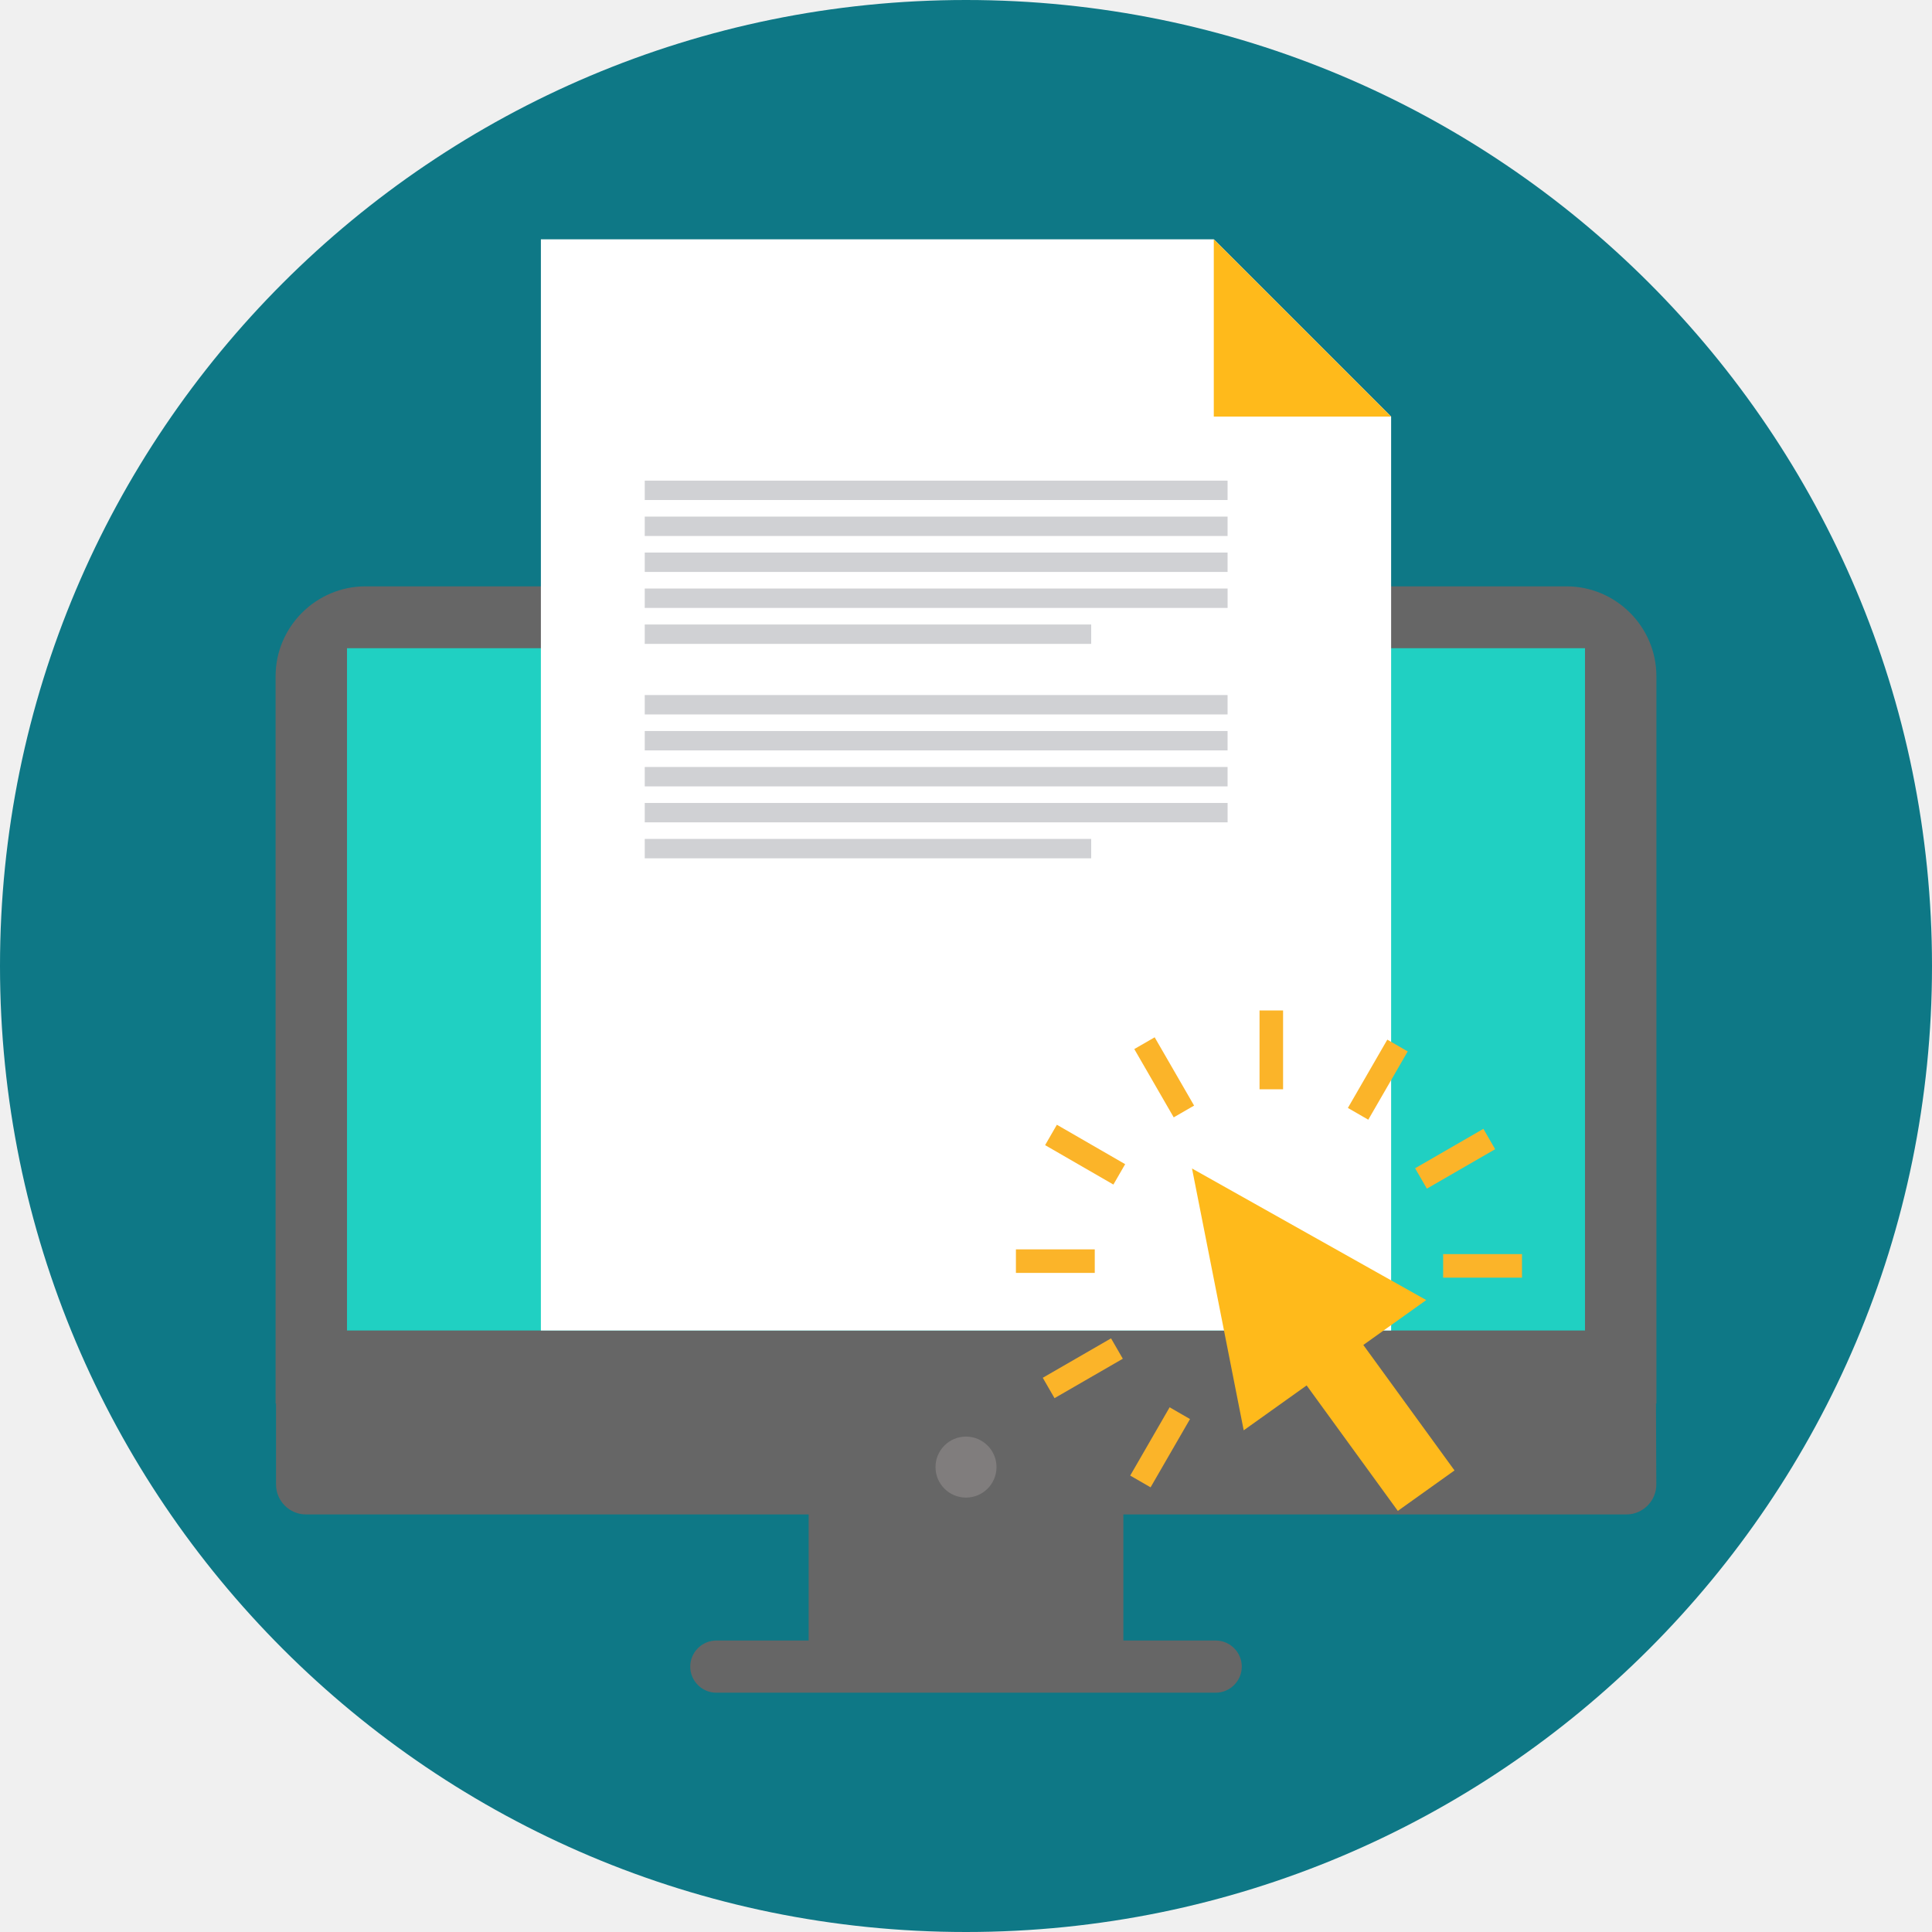
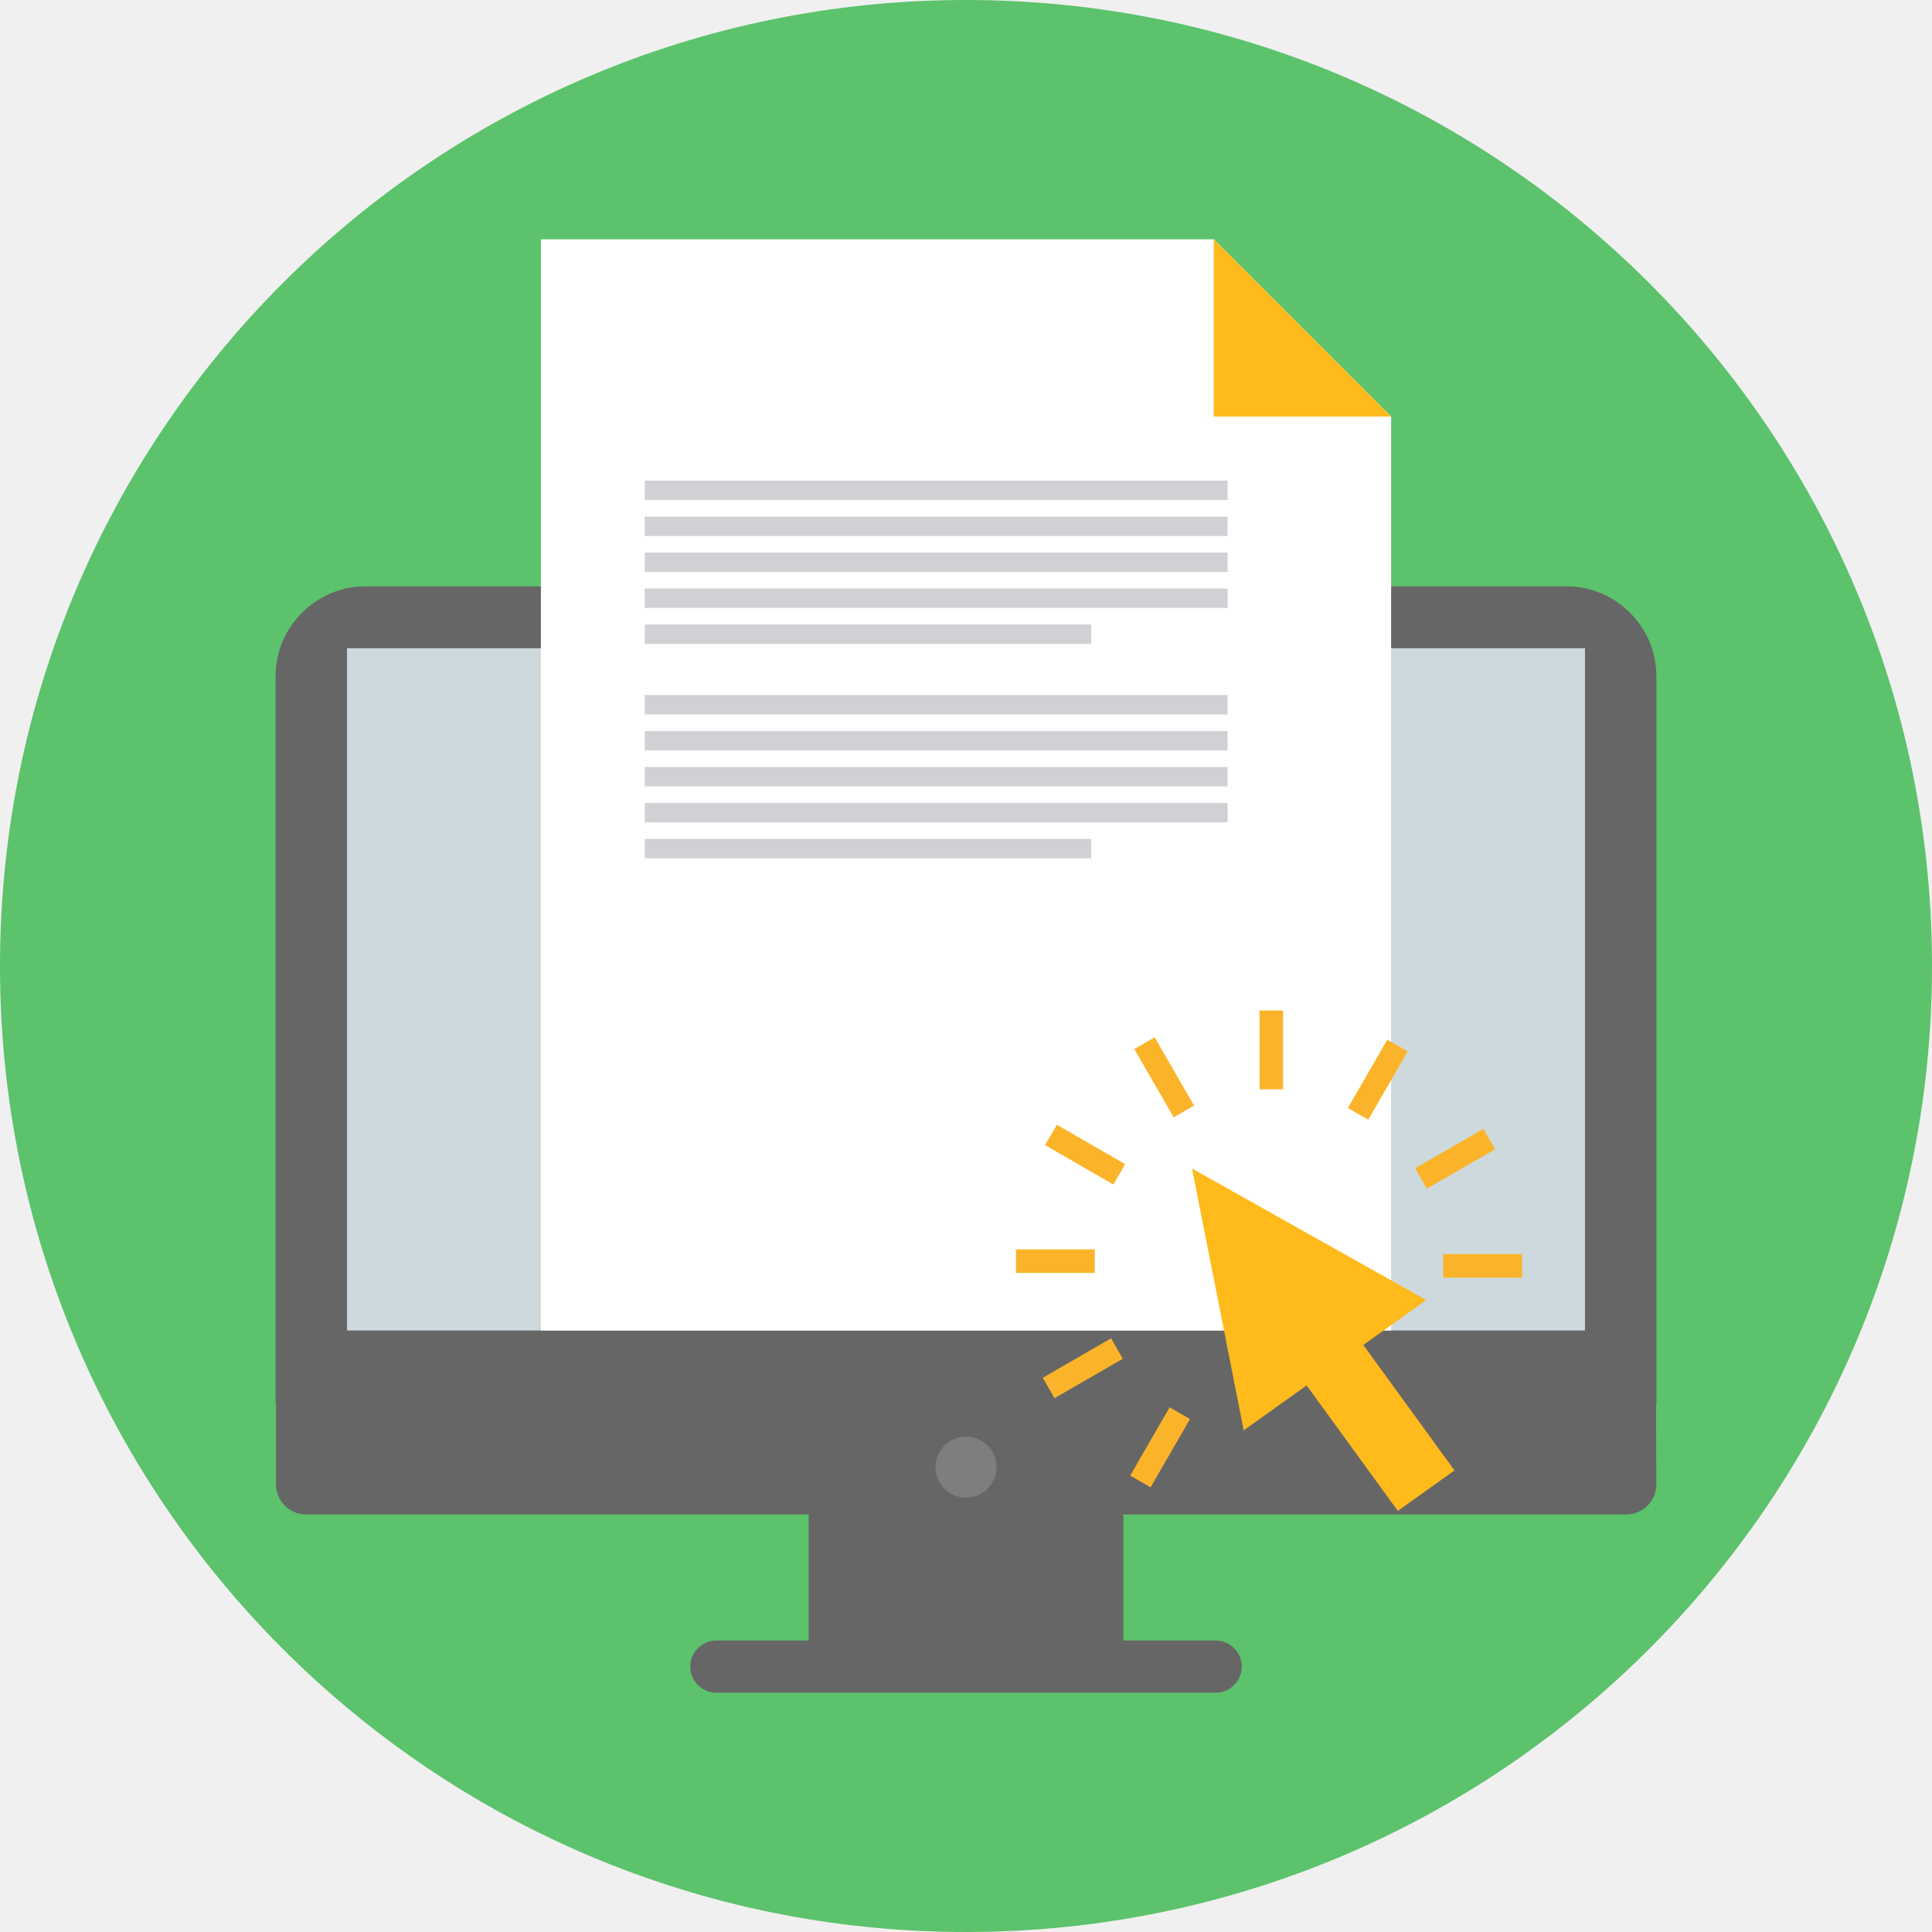
<svg xmlns="http://www.w3.org/2000/svg" version="1.1" id="Layer_1" x="0px" y="0px" viewBox="0 0 512 512" style="enable-background:new 0 0 512 512;" xml:space="preserve" width="512px" height="512px" class="">
  <g>
-     <path style="fill:#0E7886" d="M256.001,0C397.385,0,512,114.613,512,256.001C512,397.385,397.385,512,256.001,512  S0,397.385,0,256.001C0,114.613,114.615,0,256.001,0z" data-original="#FF757C" class="active-path" data-old_color="#FF757C" />
+     <path style="fill:#5CC26C" d="M256.001,0C397.385,0,512,114.613,512,256.001C512,397.385,397.385,512,256.001,512  S0,397.385,0,256.001C0,114.613,114.615,0,256.001,0z" data-original="#FF757C" class="" data-old_color="#5cc26c" />
    <path style="fill:#E74E4E;" d="M256.001,380.71c4.463,0,8.083,3.62,8.083,8.083c0,4.467-3.62,8.087-8.083,8.087  c-4.465,0-8.085-3.62-8.085-8.087C247.916,384.33,251.536,380.71,256.001,380.71z" data-original="#E74E4E" />
    <path style="fill:#666666;" d="M96.859,155.387h318.279c13.103,0,23.828,10.72,23.828,23.826v154.893v11.055v26.822h-0.117  l0.009,0.344c0,5.278,0.086,15.82,0.086,21.072c0,4.37-3.572,7.944-7.942,7.944H297.702v33.412h24.467  c3.801,0,6.914,3.111,6.914,6.914c0,3.806-3.113,6.914-6.914,6.914H189.833c-3.803,0-6.914-3.109-6.914-6.914  c0-3.803,3.111-6.914,6.914-6.914h24.467v-33.412H81.092c-4.37,0-7.944-3.572-7.944-7.944c0-5.263,0-15.796,0-21.072l0.009-0.344  h-0.123v-26.822v-11.055V179.213c0-13.103,10.724-23.826,23.828-23.826H96.859z" data-original="#666666" class="" />
-     <path style="fill:#20D0C2;" d="M91.962,171.78h328.076v180.816H91.962V171.78z" data-original="#20D0C2" />
+     <path style="fill:#CDD9DC" d="M91.962,171.78h328.076v180.816H91.962V171.78z" data-original="#20D0C2" class="active-path" data-old_color="#20D0C2" />
    <path style="fill:#807D7D;" d="M256.001,380.71c4.463,0,8.083,3.62,8.083,8.083c0,4.467-3.62,8.087-8.083,8.087  c-4.465,0-8.083-3.62-8.083-8.087C247.918,384.33,251.536,380.71,256.001,380.71z" data-original="#807D7D" />
-     <path style="fill:#FFFFFF;" d="M143.34,63.414H321.67l46.992,46.992v242.19H143.34V63.414z" data-original="#FFFFFF" />
+     <path style="fill:#FFFFFF;" d="M143.34,63.414H321.67l46.992,46.992v242.19H143.34V63.414z" data-original="#FFFFFF" class="" />
    <g>
-       <path style="fill:#FFBA1B;" d="M321.668,63.414v46.992h46.992L321.668,63.414z" data-original="#FFBA1B" />
-       <path style="fill:#FFBA1B;" d="M370.437,400.404l-24.165-33.251l-16.675,11.897l-13.701-69.387l62.067,34.87l-16.669,11.897   l24.165,33.251l-15.022,10.724V400.404z" data-original="#FFBA1B" />
+       <path style="fill:#FFBA1B;" d="M321.668,63.414v46.992h46.992L321.668,63.414z" data-original="#FFBA1B" class="" />
+       <path style="fill:#FFBA1B;" d="M370.437,400.404l-24.165-33.251l-16.675,11.897l-13.701-69.387l62.067,34.87l-16.669,11.897   l24.165,33.251l-15.022,10.724V400.404z" data-original="#FFBA1B" class="" />
    </g>
    <path style="fill:#D0D1D4;" d="M170.863,184.196h154.457v5.137H170.863V184.196z M170.863,165.496L170.863,165.496h118.312v5.14  H170.863V165.496z M170.863,155.965L170.863,155.965h154.465v5.14H170.863V155.965z M170.863,146.433L170.863,146.433h154.457v5.14  H170.863V146.433z M170.863,136.904L170.863,136.904h154.457v5.14H170.863V136.904z M170.863,127.372L170.863,127.372h154.457v5.14  H170.863V127.372z M170.863,222.322L170.863,222.322h118.312v5.14H170.863V222.322z M170.863,212.79L170.863,212.79h154.465v5.14  H170.863V212.79z M170.863,203.259L170.863,203.259h154.457v5.14H170.863V203.259z M170.863,193.727L170.863,193.727h154.457v5.14  H170.863V193.727z" data-original="#D0D1D4" />
    <path style="fill:#FBB429" d="M304.918,394.162l-5.402-3.118l10.447-18.097l5.402,3.118l-10.449,18.097H304.918z M367.655,275.518  L367.655,275.518l5.402,3.12l-10.449,18.095l-5.404-3.118l10.449-18.1L367.655,275.518z M393.112,299.15L393.112,299.15l3.118,5.404  l-18.095,10.449l-3.12-5.402l18.1-10.449L393.112,299.15z M403.343,332.344L403.343,332.344v6.238h-20.895v-6.238H403.343z   M279.461,370.528L279.461,370.528l-3.118-5.402l18.095-10.449l3.12,5.402l-18.1,10.449H279.461z M269.23,337.336L269.23,337.336  v-6.238h20.895v6.238H269.23z M276.965,303.472L276.965,303.472l3.12-5.402l18.095,10.447l-3.118,5.402l-18.1-10.449  L276.965,303.472z M300.596,278.014L300.596,278.014l5.404-3.118l10.449,18.095l-5.402,3.12l-10.449-18.1L300.596,278.014z   M333.791,267.784L333.791,267.784h6.238v20.895h-6.238V267.784z" data-original="#FBB429" class="" />
  </g>
</svg>
